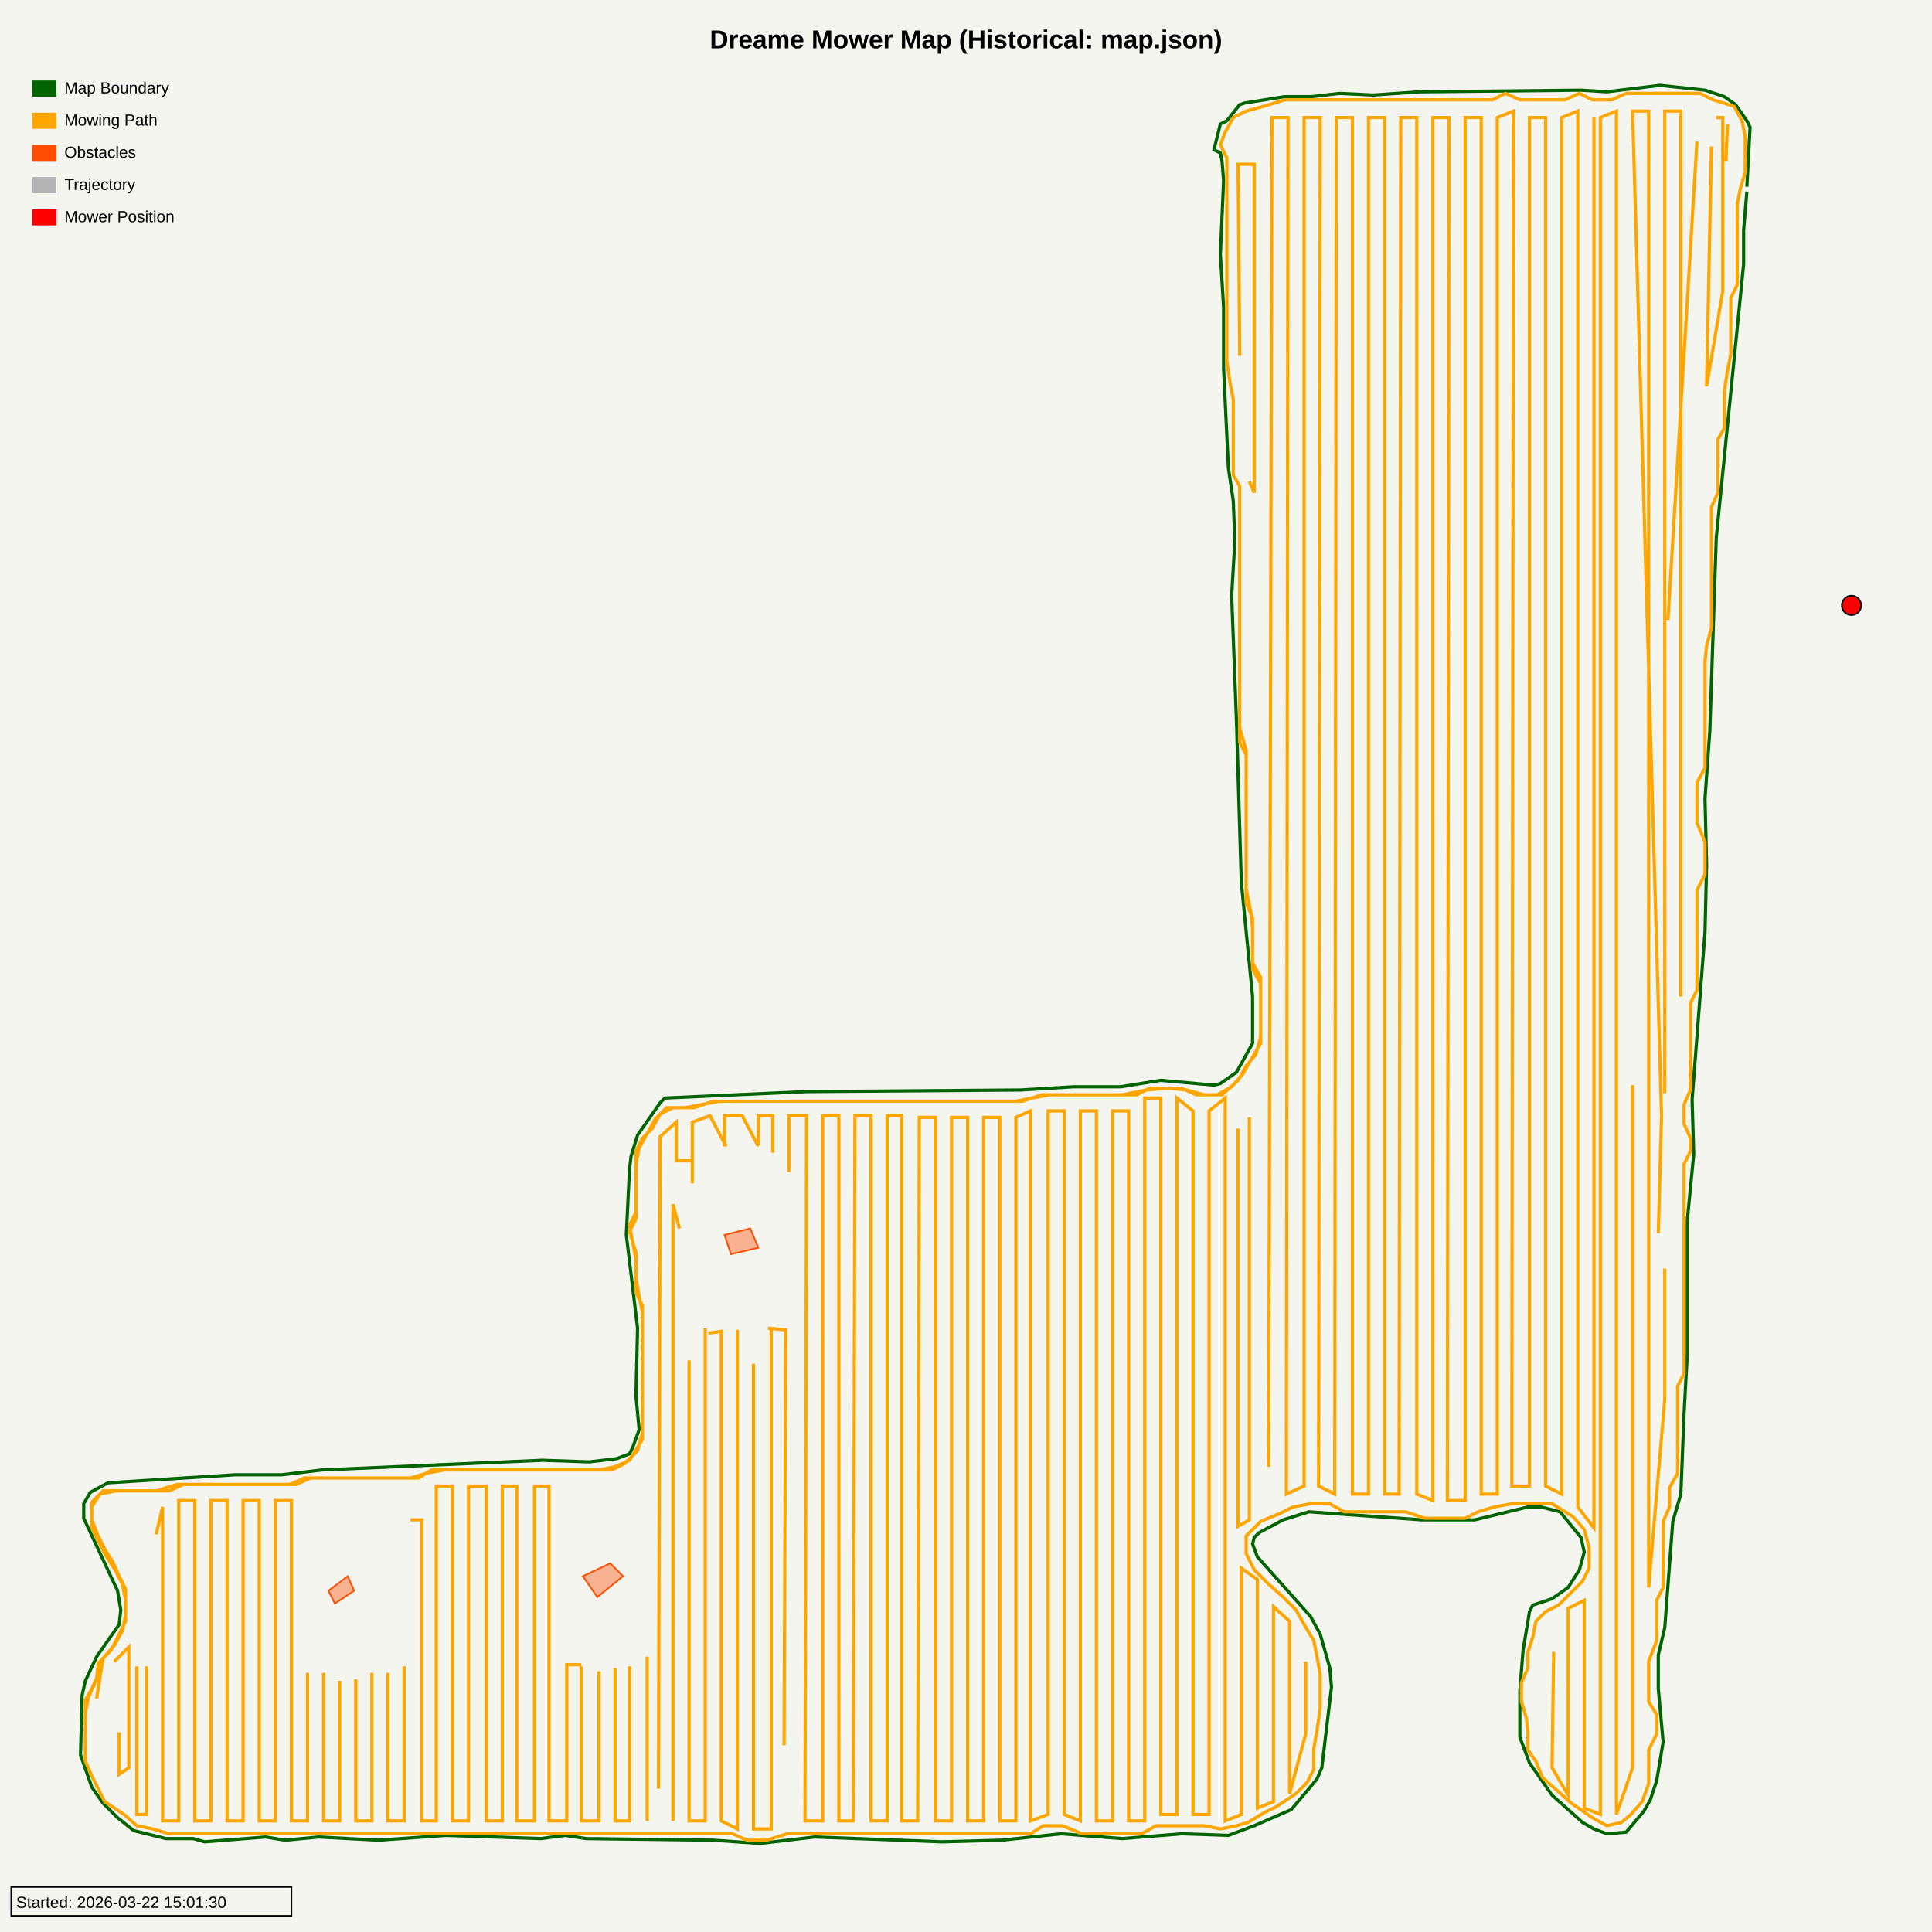
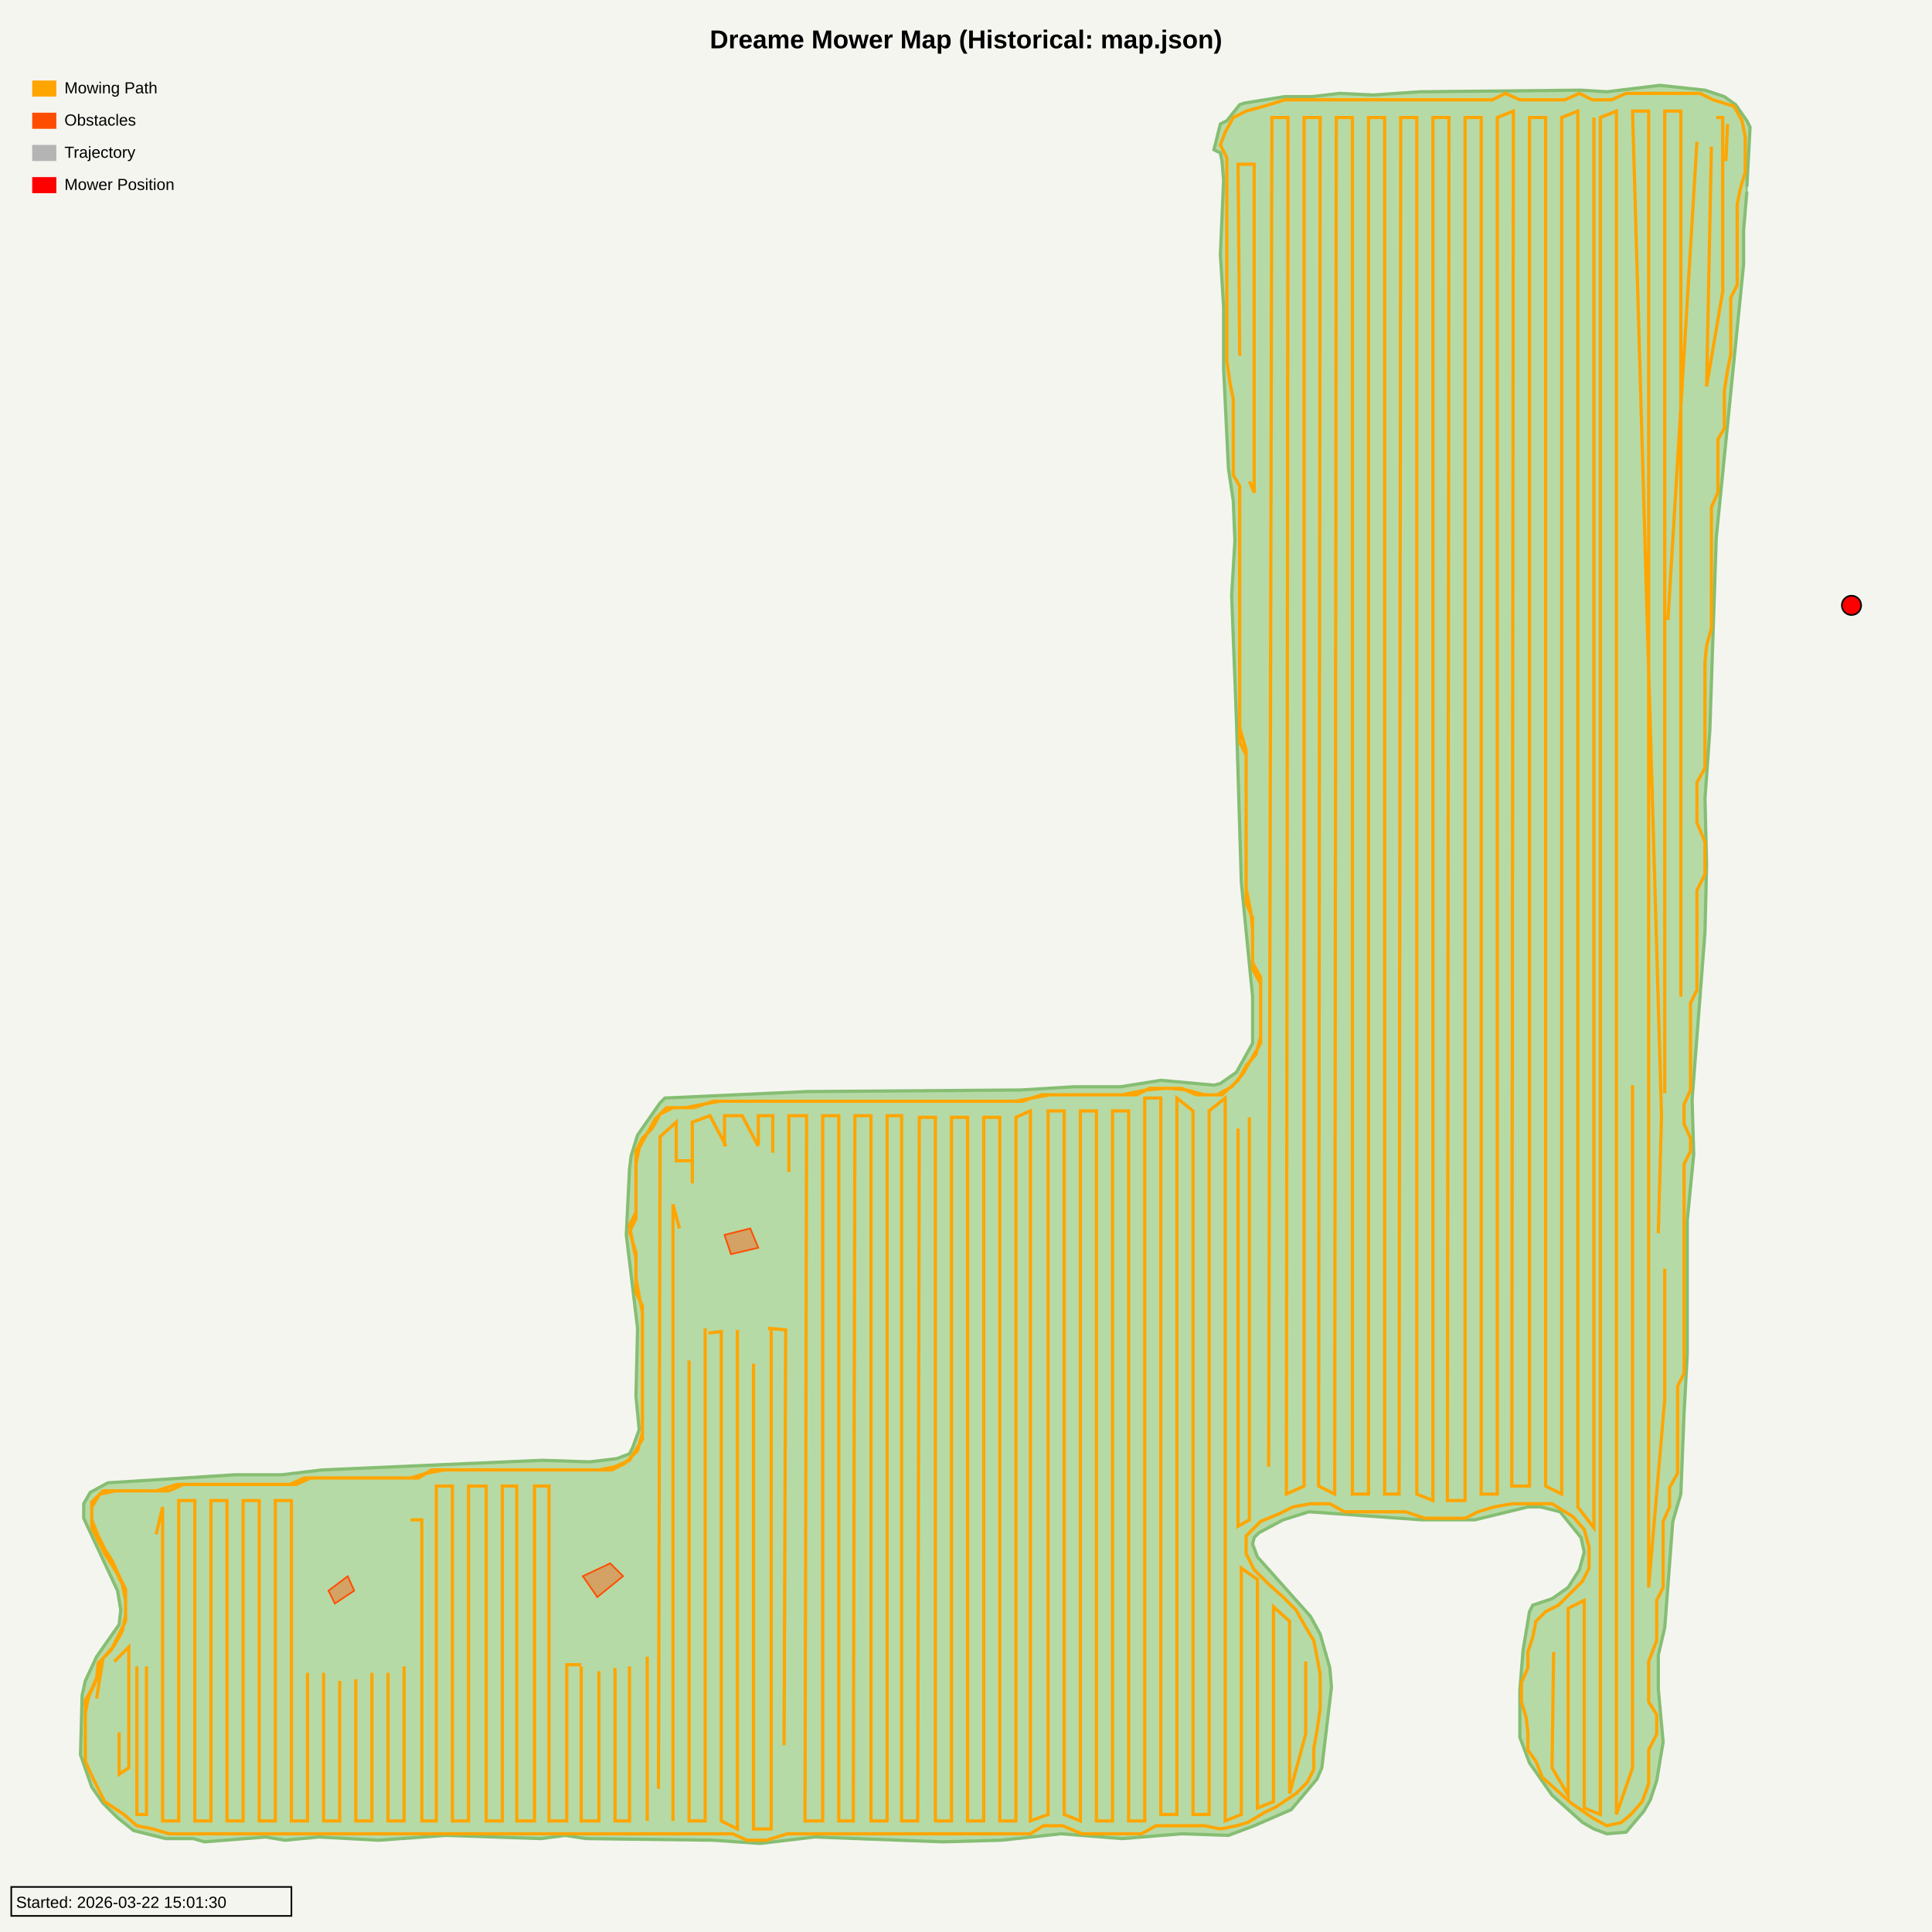
<svg xmlns="http://www.w3.org/2000/svg" width="1200" height="1200" viewBox="0 0 1200 1200">
  <rect width="100%" height="100%" fill="#f5f5f0" />
-   <path d="M 1085 116 L 1087 79 L 1085 75 L 1078 65 L 1071 60 L 1059 56 L 1031 53 L 998 57 L 982 56 L 882 57 L 853 59 L 832 58 L 815 60 L 798 60 L 773 64 L 770 65 L 762 75 L 758 77 L 754 93 L 758 95 L 759 100 L 760 112 L 758 158 L 760 191 L 760 229 L 763 291 L 766 311 L 767 336 L 765 370 L 768 448 L 771 548 L 778 619 L 778 648 L 768 666 L 758 673 L 754 674 L 721 671 L 696 675 L 667 675 L 634 677 L 501 678 L 413 682 L 410 685 L 396 705 L 392 718 L 391 726 L 389 767 L 396 825 L 395 867 L 397 888 L 393 899 L 391 903 L 383 906 L 366 908 L 337 907 L 200 913 L 175 916 L 146 916 L 67 921 L 56 927 L 52 934 L 52 943 L 73 988 L 75 1000 L 74 1009 L 60 1029 L 53 1044 L 51 1053 L 50 1090 L 57 1110 L 64 1120 L 73 1129 L 83 1137 L 103 1142 L 120 1142 L 127 1144 L 165 1141 L 177 1143 L 198 1141 L 235 1143 L 277 1140 L 336 1142 L 351 1140 L 364 1142 L 443 1143 L 472 1145 L 506 1141 L 585 1144 L 622 1143 L 659 1139 L 697 1142 L 734 1139 L 763 1140 L 779 1134 L 802 1124 L 818 1105 L 821 1098 L 827 1048 L 826 1036 L 820 1015 L 814 1004 L 781 967 L 778 959 L 779 955 L 782 952 L 797 944 L 813 939 L 883 944 L 908 944 L 916 944 L 949 936 L 957 936 L 969 939 L 982 955 L 984 964 L 981 975 L 974 986 L 964 993 L 952 997 L 950 1001 L 946 1025 L 944 1050 L 944 1079 L 950 1095 L 964 1115 L 983 1132 L 990 1136 L 998 1139 L 1010 1138 L 1021 1125 L 1025 1118 L 1029 1106 L 1033 1082 L 1030 1049 L 1030 1028 L 1034 1011 L 1039 945 L 1044 928 L 1046 878 L 1048 841 L 1048 758 L 1052 717 L 1051 683 L 1059 579 L 1060 537 L 1059 496 L 1062 454 L 1066 334 L 1083 164 L 1083 143 L 1085 119" stroke="#006400" stroke-width="2" fill="none" />
+   <polygon points="1085,116 1087,79 1085,75 1078,65 1071,60 1059,56 1031,53 998,57 982,56 882,57 853,59 832,58 815,60 798,60 773,64 770,65 762,75 758,77 754,93 758,95 759,100 760,112 758,158 760,191 760,229 763,291 766,311 767,336 765,370 768,448 771,548 778,619 778,648 768,666 758,673 754,674 721,671 696,675 667,675 634,677 501,678 413,682 410,685 396,705 392,718 391,726 389,767 396,825 395,867 397,888 393,899 391,903 383,906 366,908 337,907 200,913 175,916 146,916 67,921 56,927 52,934 52,943 73,988 75,1000 74,1009 60,1029 53,1044 51,1053 50,1090 57,1110 64,1120 73,1129 83,1137 103,1142 120,1142 127,1144 165,1141 177,1143 198,1141 235,1143 277,1140 336,1142 351,1140 364,1142 443,1143 472,1145 506,1141 585,1144 622,1143 659,1139 697,1142 734,1139 763,1140 779,1134 802,1124 818,1105 821,1098 827,1048 826,1036 820,1015 814,1004 781,967 778,959 779,955 782,952 797,944 813,939 883,944 908,944 916,944 949,936 957,936 969,939 982,955 984,964 981,975 974,986 964,993 952,997 950,1001 946,1025 944,1050 944,1079 950,1095 964,1115 983,1132 990,1136 998,1139 1010,1138 1021,1125 1025,1118 1029,1106 1033,1082 1030,1049 1030,1028 1034,1011 1039,945 1044,928 1046,878 1048,841 1048,758 1052,717 1051,683 1059,579 1060,537 1059,496 1062,454 1066,334 1083,164 1083,143 1085,119" fill="#a4d291c8" stroke="#86be73" />
+   <path d="M 1085 116 L 1087 79 L 1085 75 L 1078 65 L 1071 60 L 1059 56 L 1031 53 L 998 57 L 982 56 L 882 57 L 853 59 L 832 58 L 815 60 L 798 60 L 773 64 L 770 65 L 762 75 L 758 77 L 754 93 L 758 95 L 759 100 L 760 112 L 758 158 L 760 191 L 760 229 L 763 291 L 766 311 L 767 336 L 765 370 L 768 448 L 771 548 L 778 619 L 778 648 L 768 666 L 758 673 L 754 674 L 721 671 L 696 675 L 667 675 L 634 677 L 501 678 L 413 682 L 410 685 L 396 705 L 392 718 L 391 726 L 389 767 L 396 825 L 395 867 L 397 888 L 393 899 L 391 903 L 383 906 L 366 908 L 337 907 L 200 913 L 175 916 L 146 916 L 67 921 L 56 927 L 52 934 L 52 943 L 73 988 L 75 1000 L 74 1009 L 60 1029 L 53 1044 L 51 1053 L 50 1090 L 57 1110 L 64 1120 L 73 1129 L 83 1137 L 103 1142 L 120 1142 L 127 1144 L 165 1141 L 177 1143 L 198 1141 L 235 1143 L 277 1140 L 336 1142 L 351 1140 L 364 1142 L 443 1143 L 472 1145 L 506 1141 L 585 1144 L 622 1143 L 659 1139 L 697 1142 L 734 1139 L 763 1140 L 779 1134 L 802 1124 L 818 1105 L 821 1098 L 827 1048 L 826 1036 L 820 1015 L 814 1004 L 781 967 L 778 959 L 779 955 L 782 952 L 797 944 L 813 939 L 883 944 L 908 944 L 916 944 L 949 936 L 957 936 L 969 939 L 982 955 L 984 964 L 981 975 L 974 986 L 964 993 L 952 997 L 950 1001 L 946 1025 L 944 1050 L 944 1079 L 950 1095 L 964 1115 L 983 1132 L 990 1136 L 998 1139 L 1010 1138 L 1021 1125 L 1025 1118 L 1029 1106 L 1033 1082 L 1030 1049 L 1030 1028 L 1034 1011 L 1039 945 L 1044 928 L 1046 878 L 1048 841 L 1048 758 L 1052 717 L 1051 683 L 1059 579 L 1060 537 L 1059 496 L 1062 454 L 1066 334 L 1083 164 L 1083 143 L 1085 119" stroke="#86be73" stroke-width="2" fill="none" />
  <path d="M 1044 619 L 1044 69 L 1034 69 L 1034 679 M 1034 788 L 1034 869 L 1024 986 L 1024 69 L 1014 69 L 1032 693 L 1030 766 M 1014 674 L 1014 1098 L 1004 1127 L 1004 69 L 994 73 L 994 1127 L 984 1123 L 984 994 L 974 999 L 974 1115 L 964 1098 L 965 1026 M 1036 385 L 1054 88 M 1066 73 L 1070 73 L 1070 181 L 1060 240 L 1063 91 M 1073 77 L 1072 100 M 990 73 L 990 949 L 980 936 L 980 69 L 970 73 L 970 928 L 960 923 L 960 73 L 950 73 L 950 923 L 939 923 L 940 69 L 930 73 L 930 928 L 920 928 L 920 73 L 910 73 L 910 932 L 899 932 L 900 73 L 890 73 L 890 932 L 880 928 L 880 73 L 870 73 L 869 928 L 860 928 L 860 73 L 850 73 L 850 928 L 840 928 L 840 73 L 830 73 L 829 928 L 819 923 L 820 73 L 810 73 L 810 923 L 799 928 L 800 73 L 790 73 L 788 911 M 776 299 L 779 306 L 779 102 L 769 102 L 770 221 M 776 694 L 776 944 L 769 948 L 769 701 M 811 1032 L 811 1077 L 801 1114 L 801 1007 L 791 998 L 791 1119 L 781 1123 L 781 981 L 771 974 L 771 1127 L 761 1131 L 761 682 L 751 690 L 751 1127 L 741 1127 L 741 690 L 731 682 L 731 1127 L 721 1127 L 721 682 L 711 682 L 711 1131 L 701 1131 L 701 690 L 691 690 L 691 1131 L 681 1131 L 681 690 L 671 690 L 671 1131 L 661 1127 L 661 690 L 651 690 L 651 1127 L 640 1131 L 640 690 L 631 694 L 631 1131 L 621 1131 L 621 694 L 611 694 L 611 1131 L 601 1131 L 601 694 L 591 694 L 591 1131 L 581 1131 L 581 694 L 571 694 L 570 1131 L 560 1131 L 560 693 L 551 693 L 551 1131 L 541 1131 L 541 693 L 531 693 L 530 1131 L 521 1131 L 521 693 L 511 693 L 511 1131 L 500 1131 L 501 693 L 490 693 L 490 728 M 480 716 L 480 693 L 471 693 L 471 711 M 471 712 L 461 693 L 450 693 L 450 712 M 451 712 L 441 693 L 430 697 L 430 735 M 431 721 L 420 721 L 420 697 L 410 706 L 409 1111 M 418 1131 L 418 748 L 422 763 M 428 845 L 428 1131 L 438 1131 L 438 825 M 440 828 L 448 827 L 448 1131 L 458 1136 L 458 826 M 458 826 M 468 847 L 468 1136 L 479 1136 L 479 825 M 477 825 L 488 826 L 487 1084 M 402 1131 L 402 1029 M 402 1031 M 391 1035 L 391 1131 L 382 1131 L 382 1036 M 382 1038 M 372 1038 L 372 1131 L 361 1131 L 361 1035 M 361 1034 L 352 1034 L 352 1131 L 341 1131 L 341 923 L 332 923 L 332 1131 L 321 1131 L 321 923 L 312 923 L 312 1131 L 302 1131 L 302 923 L 291 923 L 291 1131 L 281 1131 L 281 923 L 271 923 L 271 1131 L 262 1131 L 262 1111 L 262 944 L 255 944 M 251 1035 L 251 1131 L 241 1131 L 241 1039 M 231 1039 L 231 1131 L 221 1131 L 221 1043 M 211 1044 L 211 1131 L 201 1131 L 201 1039 M 191 1039 L 191 1131 L 181 1131 L 181 932 L 171 932 L 171 1131 L 161 1131 L 161 932 L 151 932 L 151 1131 L 141 1131 L 141 932 L 131 932 L 131 1131 L 121 1131 L 121 932 L 111 932 L 111 1131 L 101 1131 L 101 936 L 97 953 M 91 1035 L 91 1127 L 85 1127 L 85 1069 L 85 1045 M 85 1035 L 85 1127 L 85 1036 M 71 1032 L 80 1023 L 80 1098 L 74 1102 L 74 1076 M 75 1077 M 53 1064 L 55 1054 L 60 1043 L 61 1033 L 69 1025 L 74 1015 L 78 1007 L 78 994 L 76 984 L 72 976 L 65 965 L 61 957 L 57 949 L 57 936 L 62 928 L 72 926 L 85 926 L 97 926 L 110 922 L 122 922 L 135 922 L 147 922 L 160 922 L 172 922 L 184 922 L 193 918 L 210 918 L 222 918 L 235 918 L 247 918 L 260 918 L 268 913 L 281 913 L 293 913 L 310 913 L 322 913 L 335 913 L 347 913 L 360 913 L 372 913 L 382 911 L 391 907 L 399 894 L 399 882 L 399 869 L 399 857 L 399 844 L 399 828 L 399 815 L 397 805 L 395 794 L 395 782 L 393 772 L 391 761 L 395 753 L 395 738 L 395 726 L 395 715 L 399 707 L 405 701 L 410 692 L 418 688 L 431 688 L 443 684 L 456 684 L 468 684 L 481 684 L 493 684 L 506 684 L 518 684 L 531 684 L 547 684 L 560 684 L 572 684 L 585 684 L 597 684 L 610 684 L 622 684 L 635 684 L 647 680 L 660 680 L 672 680 L 685 680 L 697 680 L 712 677 L 723 676 L 734 676 L 743 680 L 756 680 L 765 675 L 772 667 L 776 660 L 783 648 L 783 636 L 783 623 L 783 611 L 778 602 L 778 590 L 778 577 L 777 567 L 774 552 L 774 540 L 774 527 L 774 515 L 774 502 L 774 490 L 774 477 L 774 466 L 770 452 L 770 440 L 770 427 L 770 419 L 770 406 L 770 398 L 770 381 L 770 369 L 770 357 L 770 349 L 770 336 L 770 324 L 770 316 L 770 302 L 766 295 L 766 283 L 766 271 L 766 260 L 766 248 L 764 238 L 762 224 L 762 211 L 762 200 L 762 187 L 762 175 L 762 163 L 762 150 L 762 139 L 762 123 L 762 110 L 762 98 L 758 90 L 761 82 L 766 73 L 774 69 L 785 66 L 798 62 L 810 62 L 823 62 L 835 62 L 848 62 L 864 62 L 877 62 L 889 62 L 902 62 L 914 62 L 927 62 L 935 58 L 944 62 L 960 62 L 972 62 L 981 58 L 989 62 L 1001 62 L 1010 58 L 1023 58 L 1031 58 L 1044 58 L 1056 58 L 1064 62 L 1077 66 L 1082 75 L 1084 85 L 1084 96 L 1084 107 L 1081 117 L 1079 127 L 1079 139 L 1079 154 L 1079 165 L 1079 177 L 1075 185 L 1075 197 L 1075 209 L 1075 220 L 1073 230 L 1071 243 L 1071 255 L 1071 266 L 1067 273 L 1067 285 L 1067 296 L 1067 306 L 1063 315 L 1063 331 L 1063 343 L 1063 355 L 1063 366 L 1063 378 L 1063 390 L 1060 401 L 1059 411 L 1059 427 L 1059 440 L 1059 452 L 1059 465 L 1059 477 L 1054 486 L 1054 498 L 1054 511 L 1059 523 L 1059 532 L 1059 543 L 1054 553 L 1054 565 L 1054 577 L 1054 590 L 1054 602 L 1054 615 L 1050 623 L 1050 636 L 1050 652 L 1050 665 L 1050 677 L 1046 686 L 1046 698 L 1050 707 L 1050 715 L 1046 723 L 1046 736 L 1046 748 L 1046 761 L 1046 778 L 1046 790 L 1046 803 L 1046 815 L 1046 828 L 1046 840 L 1046 853 L 1042 861 L 1042 878 L 1042 890 L 1042 903 L 1042 915 L 1037 924 L 1037 936 L 1033 945 L 1033 957 L 1033 974 L 1033 986 L 1029 994 L 1029 1007 L 1029 1019 L 1024 1032 L 1024 1044 L 1024 1057 L 1029 1065 L 1029 1077 L 1024 1087 L 1024 1097 L 1024 1108 L 1020 1119 L 1013 1127 L 1007 1132 L 998 1134 L 989 1129 L 976 1120 L 967 1112 L 958 1104 L 954 1094 L 949 1087 L 949 1076 L 948 1067 L 945 1057 L 945 1045 L 949 1036 L 949 1026 L 952 1017 L 954 1007 L 960 1001 L 968 997 L 976 989 L 983 982 L 987 974 L 987 961 L 984 950 L 977 942 L 964 934 L 952 934 L 939 934 L 928 936 L 918 939 L 910 943 L 898 943 L 885 943 L 873 939 L 860 939 L 848 939 L 835 939 L 826 934 L 814 934 L 803 936 L 795 940 L 783 945 L 774 954 L 774 965 L 779 975 L 788 984 L 797 992 L 805 1000 L 810 1009 L 816 1019 L 818 1029 L 820 1040 L 820 1049 L 820 1061 L 818 1075 L 816 1086 L 816 1099 L 812 1107 L 805 1114 L 793 1122 L 785 1126 L 775 1132 L 768 1134 L 758 1136 L 748 1134 L 735 1134 L 718 1134 L 709 1139 L 697 1139 L 685 1139 L 672 1139 L 660 1134 L 648 1134 L 640 1139 L 627 1139 L 615 1139 L 603 1139 L 591 1139 L 578 1139 L 562 1139 L 550 1139 L 538 1139 L 526 1139 L 513 1139 L 502 1139 L 489 1139 L 476 1143 L 464 1143 L 455 1139 L 443 1139 L 426 1139 L 414 1139 L 401 1139 L 389 1139 L 376 1139 L 364 1139 L 351 1139 L 339 1139 L 322 1139 L 310 1139 L 297 1139 L 285 1139 L 272 1139 L 260 1139 L 247 1139 L 235 1139 L 218 1139 L 205 1139 L 193 1139 L 180 1139 L 168 1139 L 155 1139 L 143 1139 L 130 1139 L 118 1139 L 105 1139 L 95 1136 L 85 1134 L 77 1127 L 65 1119 L 61 1111 L 57 1103 L 53 1094 L 53 1083 L 53 1067 L 53 1056 L 57 1049 L 59 1046 M 61 1040 L 64 1030 L 71 1022 L 76 1013 L 78 1003 L 78 987 L 74 979 L 70 970 L 65 962 L 61 954 L 57 944 L 57 933 L 64 926 L 80 926 L 93 926 L 105 926 L 114 922 L 126 922 L 139 922 L 151 922 L 164 922 L 180 922 L 189 918 L 201 918 L 214 918 L 226 918 L 243 918 L 255 918 L 265 915 L 276 913 L 289 913 L 301 913 L 314 913 L 326 913 L 343 913 L 356 913 L 368 913 L 380 913 L 388 909 L 396 901 L 399 890 L 399 878 L 399 861 L 399 848 L 399 836 L 399 823 L 399 811 L 395 803 L 395 790 L 395 778 L 391 765 L 395 757 L 395 745 L 395 733 L 395 723 L 397 713 L 402 704 L 407 695 L 414 688 L 426 688 L 436 686 L 447 684 L 460 684 L 476 684 L 489 684 L 502 684 L 514 684 L 527 684 L 539 684 L 552 684 L 564 684 L 581 684 L 593 684 L 606 684 L 618 684 L 631 684 L 641 682 L 652 680 L 664 680 L 681 680 L 693 680 L 706 680 L 714 676 L 727 676 L 737 677 L 748 680 L 759 680 L 769 671 L 774 662 L 780 655 L 783 644 L 783 632 L 783 619 L 783 607 L 778 598 L 778 582 L 778 570 L 774 561 L 774 548 L 774 536 L 774 519 L 774 507 L 774 494 L 774 481 L 774 469 L 770 461 L 770 448 L 770 436 L 770 419 L 770 406 L 770 398 L 770 381 L 770 369 L 770 357 L 770 349 L 770 336 L 770 324 L 770 316 L 770 302 L 766 295 L 766 283 L 766 271 L 766 260 L 766 248 L 764 238 L 762 224 L 762 211 L 762 200 L 762 187 L 762 175 L 762 163 L 762 150 L 762 139 L 762 123 L 762 110 L 762 98 L 758 90 L 761 82 L 766 73 L 774 69 L 785 66 L 798 62 L 810 62 L 823 62 L 835 62 L 848 62 L 864 62 L 877 62 L 889 62 L 902 62 L 914 62 L 927 62 L 935 58 L 944 62 L 960 62 L 972 62 L 981 58 L 989 62 L 1001 62 L 1010 58 L 1023 58 L 1031 58 L 1044 58 L 1056 58 L 1064 62 L 1077 66 L 1082 75 L 1084 85 L 1084 96 L 1084 107 L 1081 117 L 1079 127 L 1079 139 L 1079 154 L 1079 165 L 1079 177 L 1075 185 L 1075 197 L 1075 209 L 1075 220 L 1073 230 L 1071 243 L 1071 255 L 1071 266 L 1067 273 L 1067 285 L 1067 296 L 1067 306 L 1063 315 L 1063 331 L 1063 343 L 1063 355 L 1063 366 L 1063 378 L 1063 390 L 1060 401 L 1059 411 L 1059 427 L 1059 440 L 1059 452 L 1059 465 L 1059 477 L 1054 486 L 1054 498 L 1054 511 L 1059 523 L 1059 532 L 1059 543 L 1054 553 L 1054 565 L 1054 577 L 1054 590 L 1054 602 L 1054 615 L 1050 623 L 1050 636 L 1050 652 L 1050 665 L 1050 677 L 1046 686 L 1046 698 L 1050 707 L 1050 715 L 1046 723 L 1046 736 L 1046 748 L 1046 761 L 1046 778 L 1046 790 L 1046 803 L 1046 815 L 1046 828 L 1046 840 L 1046 853 L 1042 861 L 1042 878 L 1042 890 L 1042 903 L 1042 915 L 1037 924 L 1037 936 L 1033 945 L 1033 957 L 1033 974 L 1033 986 L 1029 994 L 1029 1007 L 1029 1019 L 1024 1032 L 1024 1044 L 1024 1057 L 1029 1065 L 1029 1077 L 1024 1087 L 1024 1097 L 1024 1108 L 1020 1119 L 1013 1127 L 1007 1132 L 998 1134 L 989 1129 L 976 1120 L 967 1112 L 958 1104 L 954 1094 L 949 1087 L 949 1076 L 948 1067 L 945 1057 L 945 1045 L 949 1036 L 949 1026 L 952 1017 L 954 1007 L 960 1001 L 968 997 L 976 989 L 983 982 L 987 974 L 987 961 L 984 950 L 977 942 L 964 934 L 952 934 L 939 934 L 928 936 L 918 939 L 910 943 L 898 943 L 885 943 L 873 939 L 860 939 L 848 939 L 835 939 L 826 934 L 814 934 L 803 936 L 795 940 L 783 945 L 774 954 L 774 965 L 779 975 L 788 984 L 797 992 L 805 1000 L 810 1009 L 816 1019 L 818 1029 L 820 1040 L 820 1049 L 820 1061 L 818 1075 L 816 1086 L 816 1099 L 812 1107 L 805 1114 L 793 1122 L 785 1126 L 775 1132 L 768 1134 L 758 1136 L 748 1134 L 735 1134 L 718 1134 L 709 1139 L 697 1139 L 685 1139 L 672 1139 L 660 1134 L 648 1134 L 640 1139 L 627 1139 L 615 1139 L 603 1139 L 591 1139 L 578 1139 L 562 1139 L 550 1139 L 538 1139 L 526 1139 L 513 1139 L 502 1139 L 489 1139 L 476 1143 L 464 1143 L 455 1139 L 443 1139 L 426 1139 L 414 1139 L 401 1139 L 389 1139 L 376 1139 L 364 1139 L 351 1139 L 339 1139 L 322 1139 L 310 1139 L 297 1139 L 285 1139 L 272 1139 L 260 1139 L 247 1139 L 235 1139 L 218 1139 L 205 1139 L 193 1139 L 180 1139 L 168 1139 L 155 1139 L 143 1139 L 130 1139 L 118 1139 L 105 1139 L 95 1136 L 85 1134 L 77 1127 L 65 1119 L 61 1111 L 57 1103 L 53 1094 L 53 1083 L 53 1067 L 53 1056 L 57 1049 L 61 1040 L 64 1030 L 60 1055" stroke="#ffa500" stroke-width="2" fill="none" />
  <polygon points="454,779 450,767 466,763 471,775" fill="#ff4d0065" stroke="#ff4d00" />
  <polygon points="371,992 362,979 379,971 387,979" fill="#ff4d0065" stroke="#ff4d00" />
  <polygon points="208,996 204,988 216,979 220,988" fill="#ff4d0065" stroke="#ff4d00" />
  <circle cx="1150" cy="376" r="6" fill="#ff0000" stroke="#000000" />
  <text x="600" y="30" font-family="Arial, sans-serif" font-size="16" font-weight="bold" fill="#000000" text-anchor="middle">Dreame Mower Map (Historical: map.json)</text>
-   <rect x="20" y="50" width="15" height="10" fill="#006400" />
-   <text x="40" y="58" font-family="Arial, sans-serif" font-size="10" fill="#000000">Map Boundary</text>
-   <rect x="20" y="70" width="15" height="10" fill="#ffa500" />
-   <text x="40" y="78" font-family="Arial, sans-serif" font-size="10" fill="#000000">Mowing Path</text>
-   <rect x="20" y="90" width="15" height="10" fill="#ff4d00" />
-   <text x="40" y="98" font-family="Arial, sans-serif" font-size="10" fill="#000000">Obstacles</text>
-   <rect x="20" y="110" width="15" height="10" fill="#b4b4b4" />
-   <text x="40" y="118" font-family="Arial, sans-serif" font-size="10" fill="#000000">Trajectory</text>
-   <rect x="20" y="130" width="15" height="10" fill="#ff0000" />
-   <text x="40" y="138" font-family="Arial, sans-serif" font-size="10" fill="#000000">Mower Position</text>
+   <rect x="20" y="50" width="15" height="10" fill="#ffa500" />
+   <text x="40" y="58" font-family="Arial, sans-serif" font-size="10" fill="#000000">Mowing Path</text>
+   <rect x="20" y="70" width="15" height="10" fill="#ff4d00" />
+   <text x="40" y="78" font-family="Arial, sans-serif" font-size="10" fill="#000000">Obstacles</text>
+   <rect x="20" y="90" width="15" height="10" fill="#b4b4b4" />
+   <text x="40" y="98" font-family="Arial, sans-serif" font-size="10" fill="#000000">Trajectory</text>
+   <rect x="20" y="110" width="15" height="10" fill="#ff0000" />
+   <text x="40" y="118" font-family="Arial, sans-serif" font-size="10" fill="#000000">Mower Position</text>
  <g>
    <rect x="7" y="1172" width="174.0" height="18" fill="#f5f5f0" stroke="#000000" />
    <text x="10" y="1185" font-family="Arial, sans-serif" font-size="10" fill="#000000">Started: 2026-03-22 15:01:30</text>
  </g>
</svg>
